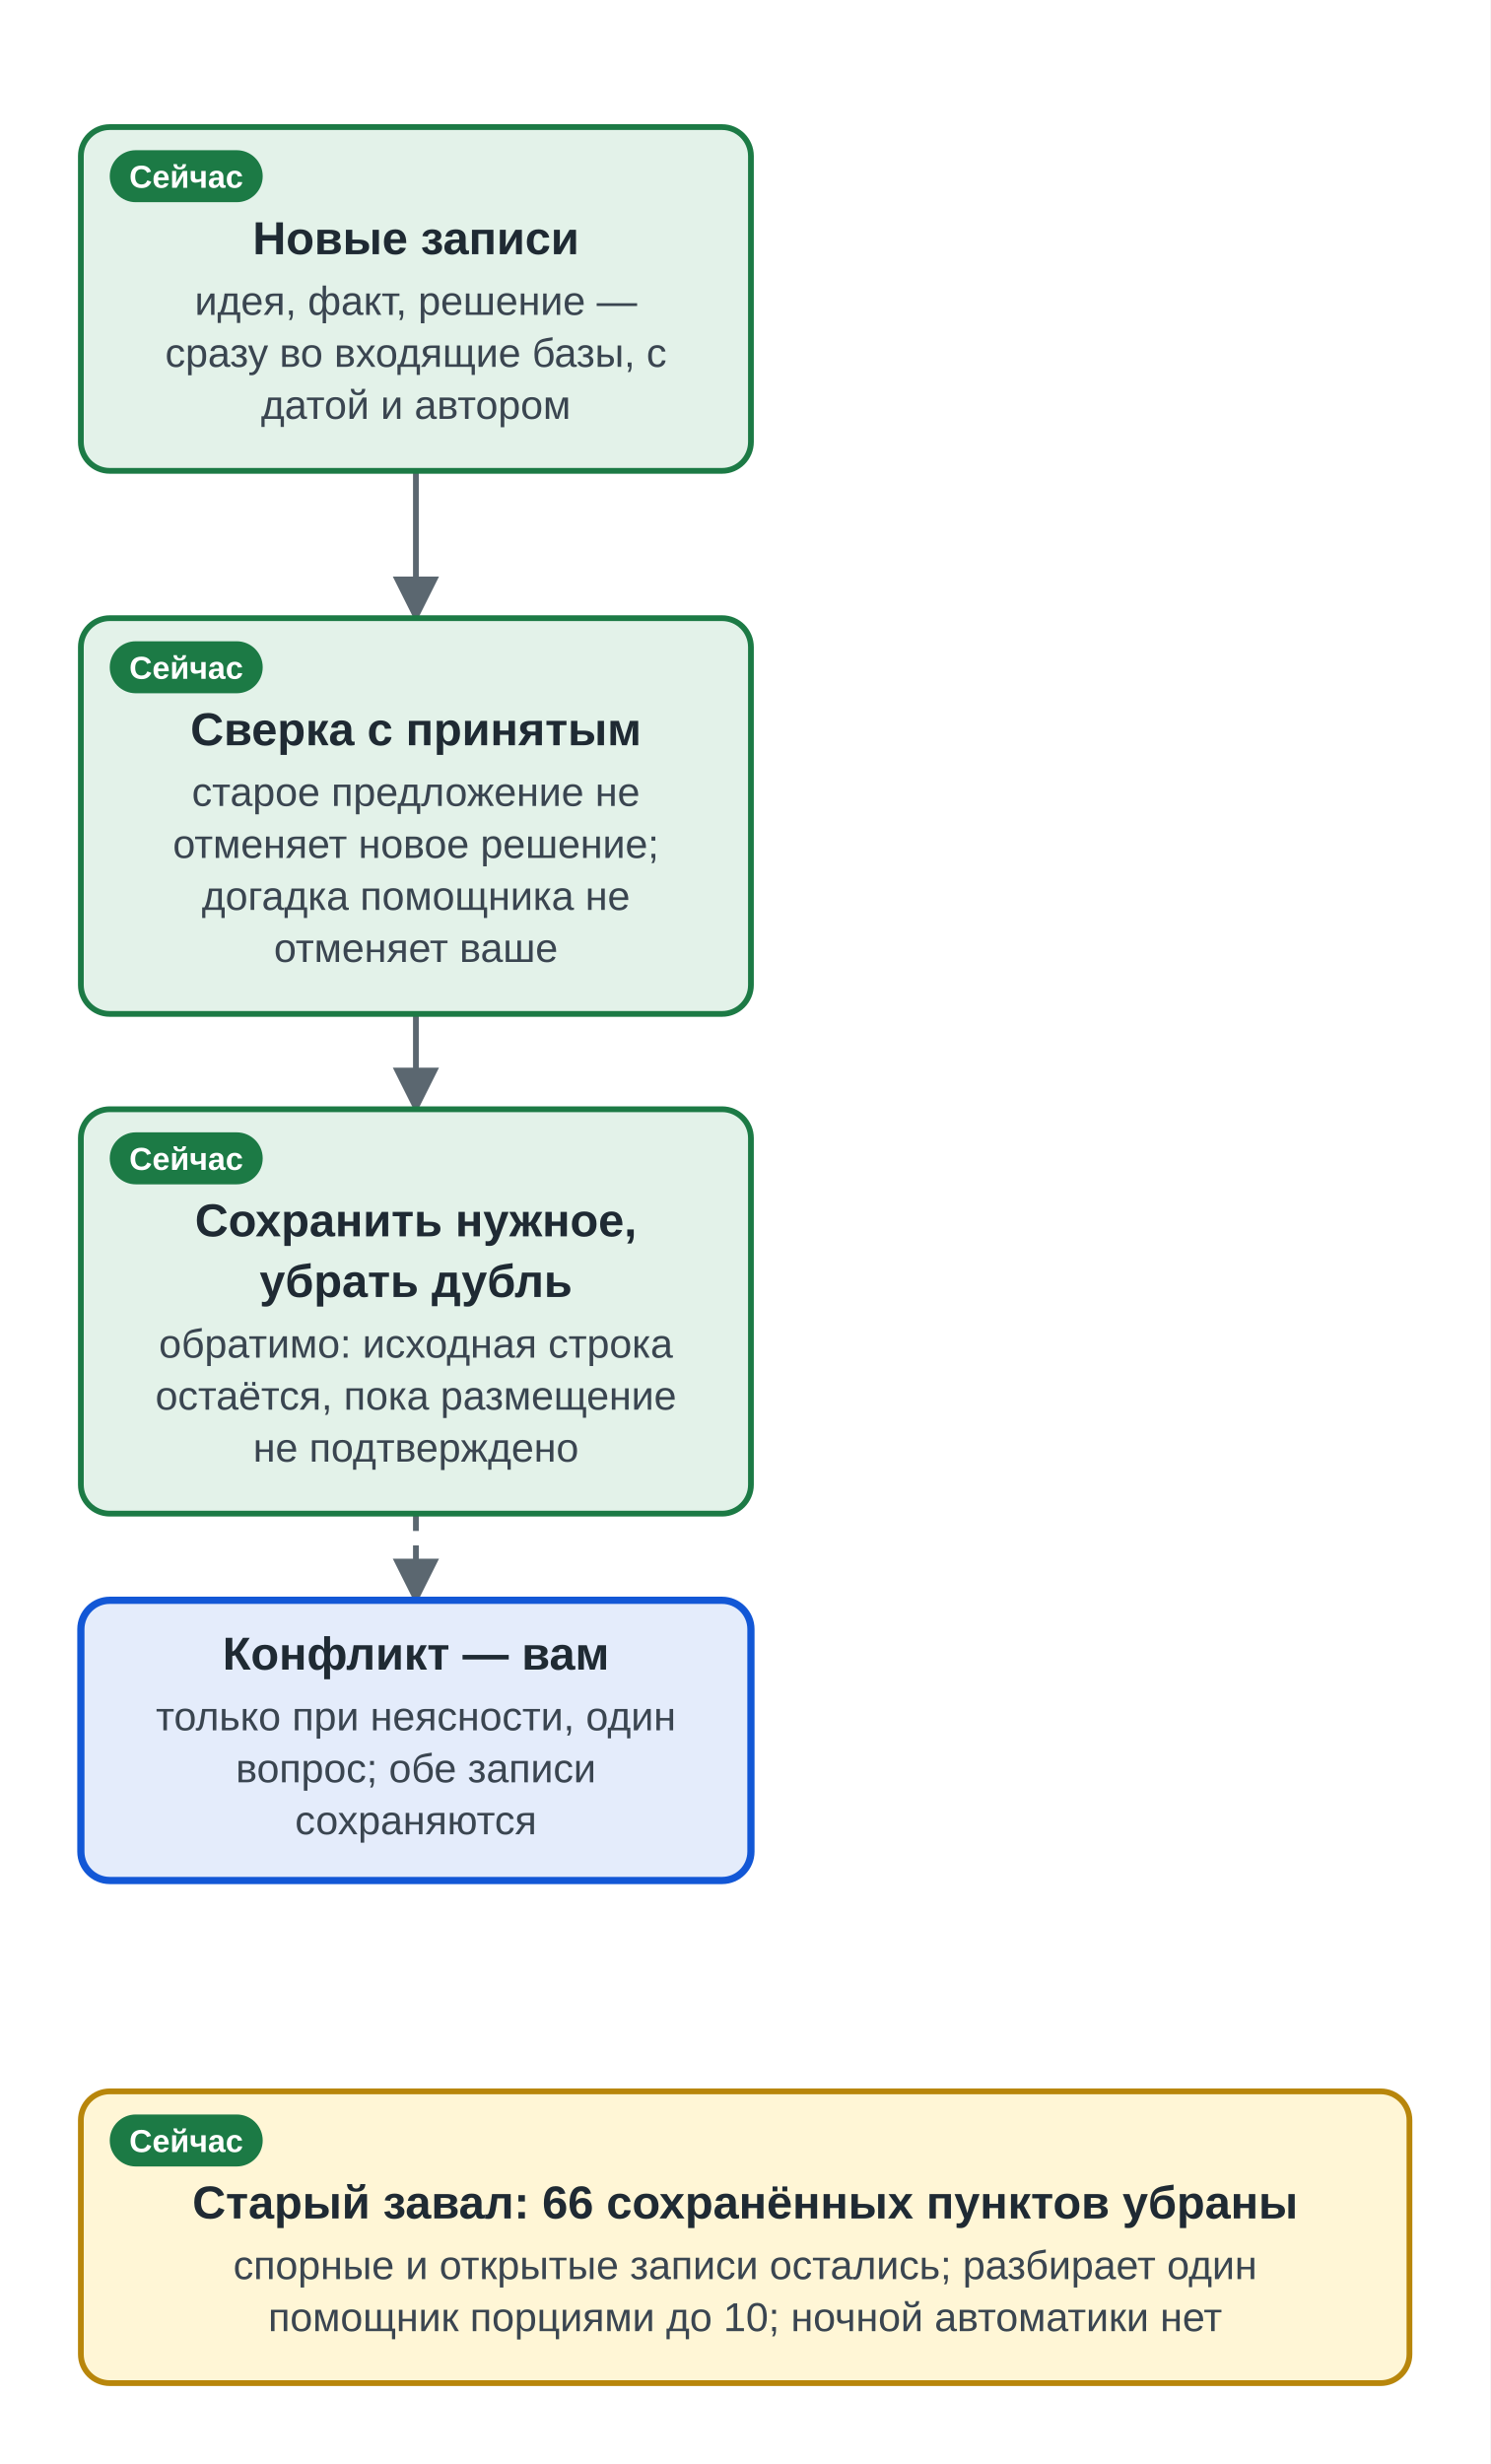
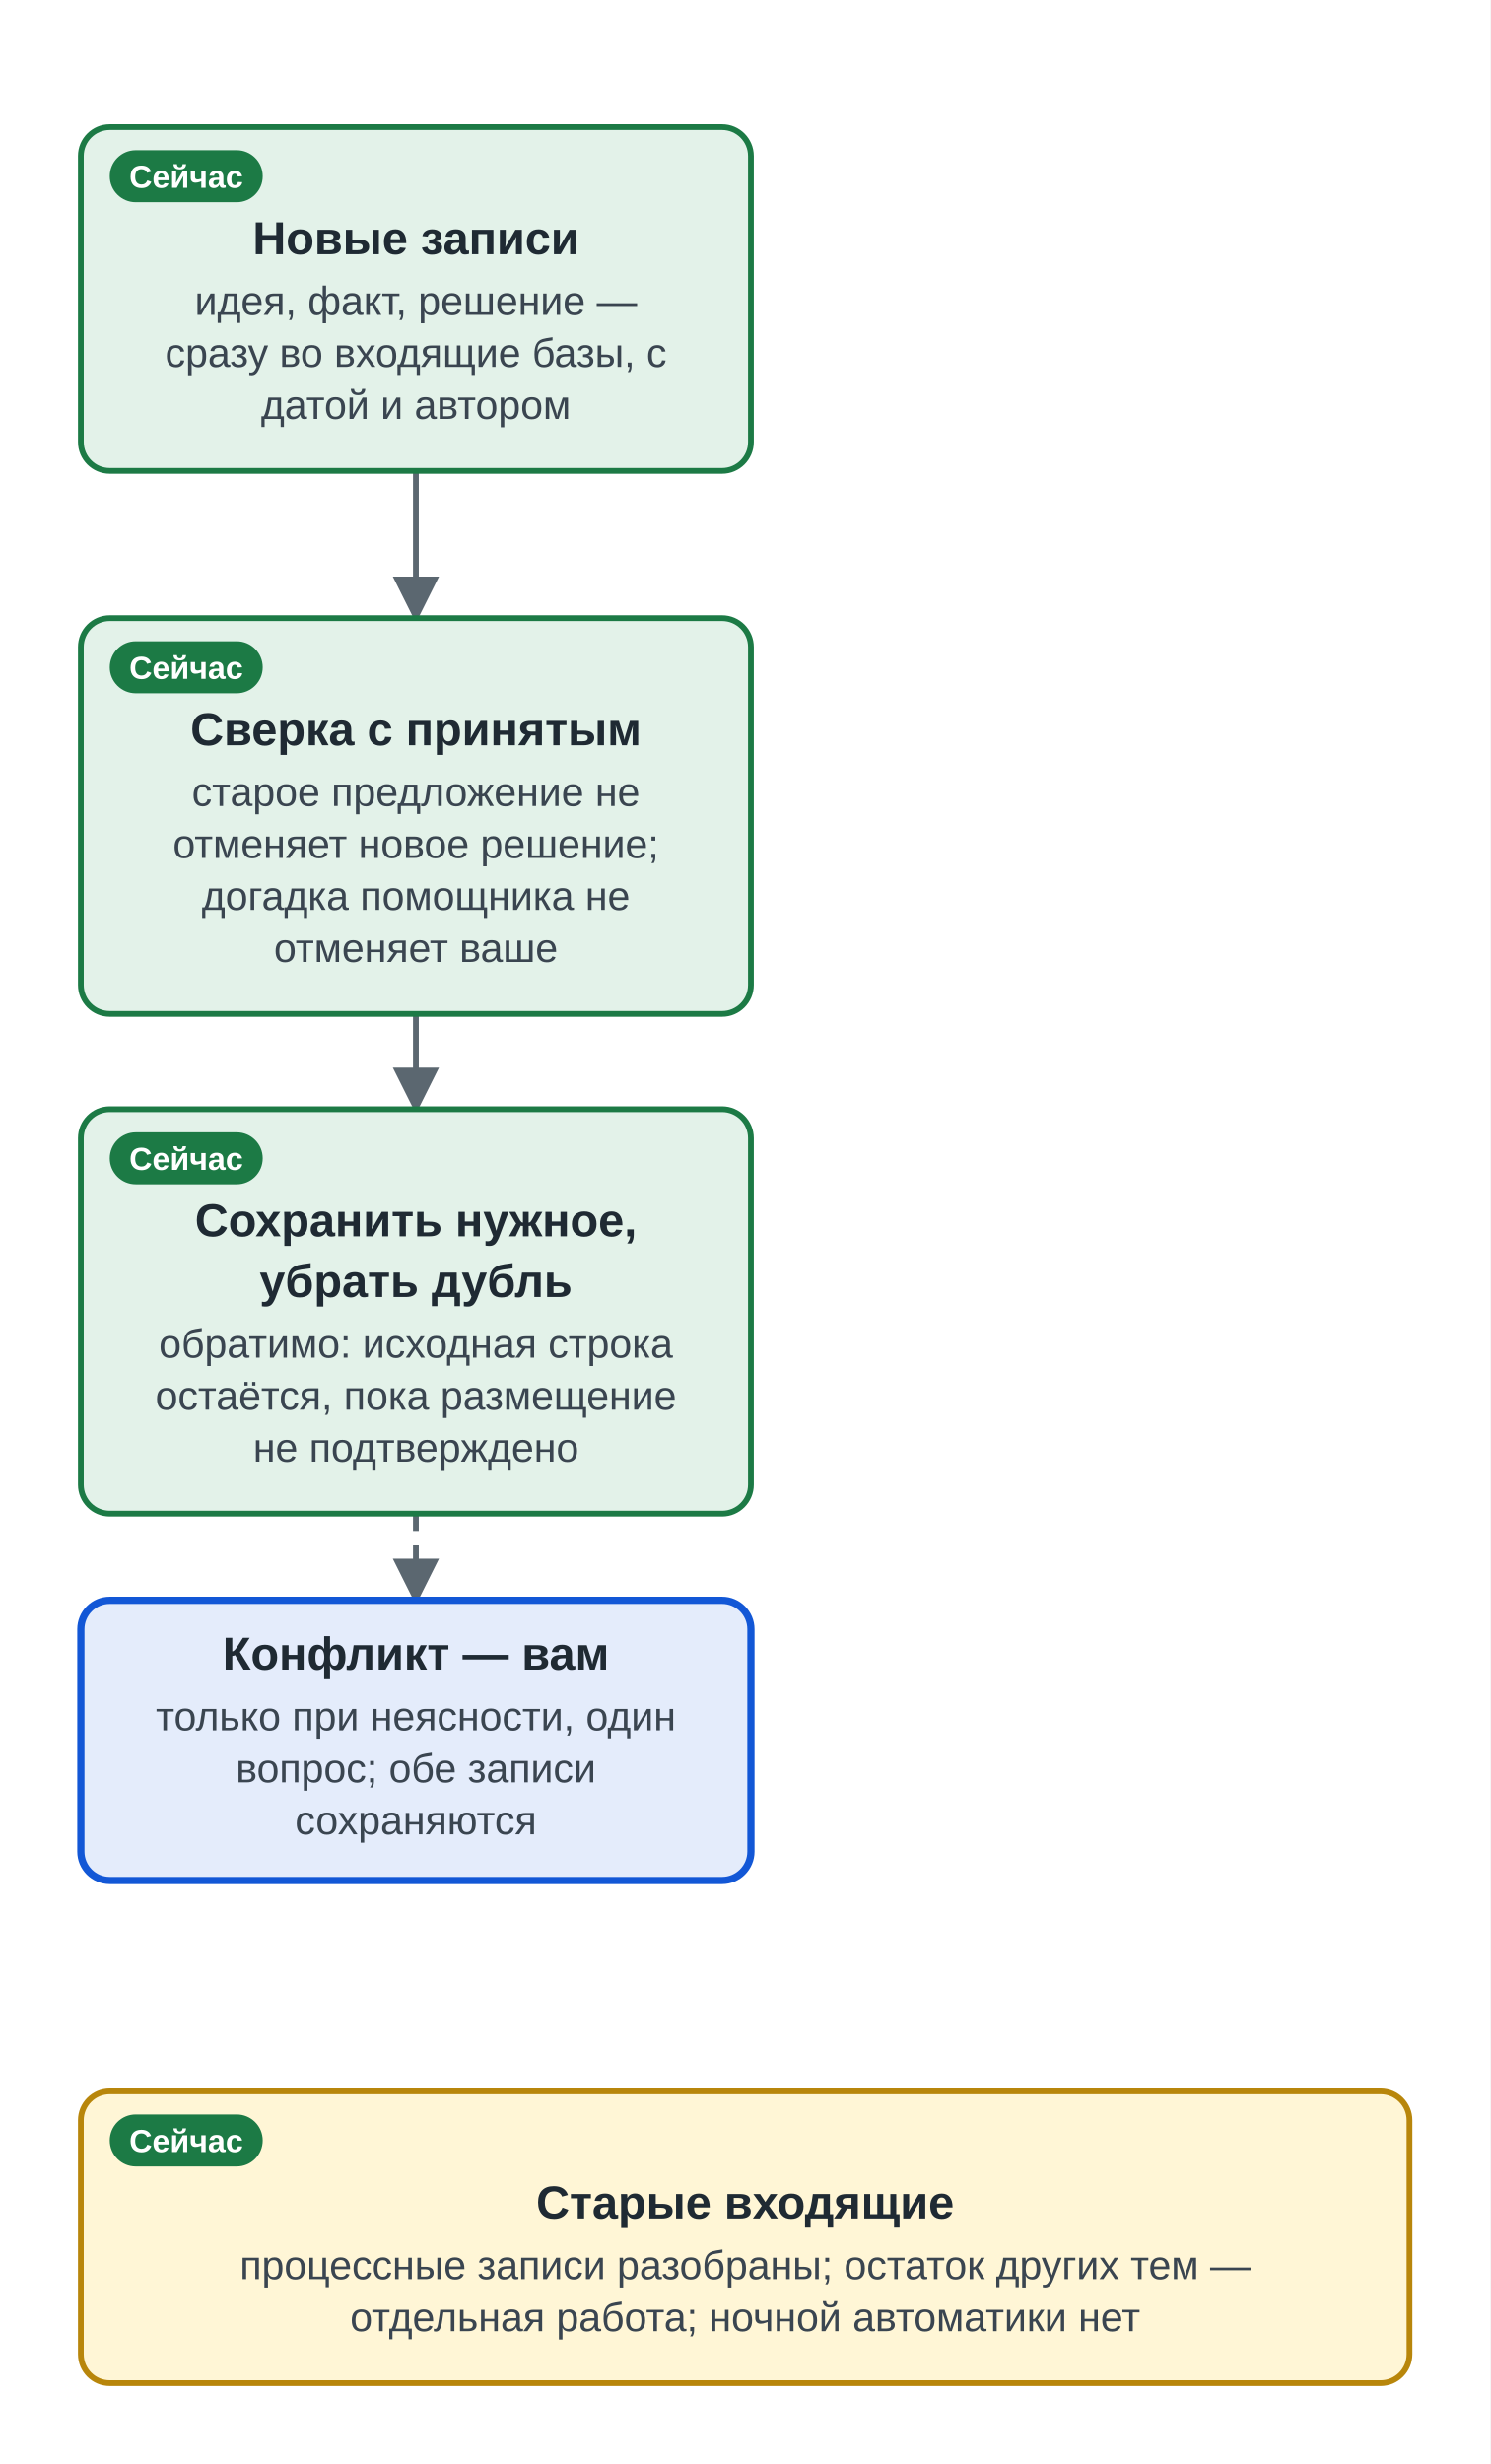
<svg xmlns="http://www.w3.org/2000/svg" viewBox="0 0 516 853" width="516" height="853" font-family="Segoe UI, Arial, sans-serif" font-size="16" role="img" aria-label="Как ведётся база">
  <defs>
    <marker id="ai-base-v-arr" viewBox="0 0 10 10" refX="9" refY="5" markerWidth="8" markerHeight="8" orient="auto-start-reverse">
      <path d="M 0 0 L 10 5 L 0 10 z" fill="#5b6770" />
    </marker>
  </defs>
  <rect x="0" y="0" width="516" height="853" fill="#ffffff" />
  <path d="M 144 163 L 144 214" fill="none" stroke="#5b6770" stroke-width="2" marker-end="url(#ai-base-v-arr)" />
  <path d="M 144 351 L 144 384" fill="none" stroke="#5b6770" stroke-width="2" marker-end="url(#ai-base-v-arr)" />
  <path d="M 144 524 L 144 554" fill="none" stroke="#5b6770" stroke-width="2" stroke-dasharray="6 5" marker-end="url(#ai-base-v-arr)" />
  <rect x="28" y="44" width="232" height="119" rx="10" fill="#e3f2e9" stroke="#1c7a45" stroke-width="2" />
  <rect x="38" y="52" width="52.96" height="18" rx="9" fill="#1c7a45" />
  <text x="64.48" y="65" text-anchor="middle" font-size="11" font-weight="700" fill="#fff">Сейчас</text>
  <text x="144" y="88" text-anchor="middle" font-weight="700" fill="#1f2a33">Новые записи</text>
  <text x="144" y="109" text-anchor="middle" font-size="14" fill="#3a4550">идея, факт, решение —</text>
  <text x="144" y="127" text-anchor="middle" font-size="14" fill="#3a4550">сразу во входящие базы, с</text>
  <text x="144" y="145" text-anchor="middle" font-size="14" fill="#3a4550">датой и автором</text>
  <rect x="28" y="214" width="232" height="137" rx="10" fill="#e3f2e9" stroke="#1c7a45" stroke-width="2" />
  <rect x="38" y="222" width="52.96" height="18" rx="9" fill="#1c7a45" />
  <text x="64.48" y="235" text-anchor="middle" font-size="11" font-weight="700" fill="#fff">Сейчас</text>
  <text x="144" y="258" text-anchor="middle" font-weight="700" fill="#1f2a33">Сверка с принятым</text>
  <text x="144" y="279" text-anchor="middle" font-size="14" fill="#3a4550">старое предложение не</text>
  <text x="144" y="297" text-anchor="middle" font-size="14" fill="#3a4550">отменяет новое решение;</text>
  <text x="144" y="315" text-anchor="middle" font-size="14" fill="#3a4550">догадка помощника не</text>
  <text x="144" y="333" text-anchor="middle" font-size="14" fill="#3a4550">отменяет ваше</text>
  <rect x="28" y="384" width="232" height="140" rx="10" fill="#e3f2e9" stroke="#1c7a45" stroke-width="2" />
  <rect x="38" y="392" width="52.96" height="18" rx="9" fill="#1c7a45" />
  <text x="64.48" y="405" text-anchor="middle" font-size="11" font-weight="700" fill="#fff">Сейчас</text>
  <text x="144" y="428" text-anchor="middle" font-weight="700" fill="#1f2a33">Сохранить нужное,</text>
  <text x="144" y="449" text-anchor="middle" font-weight="700" fill="#1f2a33">убрать дубль</text>
  <text x="144" y="470" text-anchor="middle" font-size="14" fill="#3a4550">обратимо: исходная строка</text>
  <text x="144" y="488" text-anchor="middle" font-size="14" fill="#3a4550">остаётся, пока размещение</text>
  <text x="144" y="506" text-anchor="middle" font-size="14" fill="#3a4550">не подтверждено</text>
  <rect x="28" y="554" width="232" height="97" rx="10" fill="#e4ecfb" stroke="#1257d6" stroke-width="2.5" />
  <text x="144" y="578" text-anchor="middle" font-weight="700" fill="#1f2a33">Конфликт — вам</text>
  <text x="144" y="599" text-anchor="middle" font-size="14" fill="#3a4550">только при неясности, один</text>
  <text x="144" y="617" text-anchor="middle" font-size="14" fill="#3a4550">вопрос; обе записи</text>
  <text x="144" y="635" text-anchor="middle" font-size="14" fill="#3a4550">сохраняются</text>
  <rect x="28" y="724" width="460" height="101" rx="10" fill="#fff6d6" stroke="#b8860b" stroke-width="2" />
  <rect x="38" y="732" width="52.96" height="18" rx="9" fill="#1c7a45" />
  <text x="64.48" y="745" text-anchor="middle" font-size="11" font-weight="700" fill="#fff">Сейчас</text>
-   <text x="258" y="768" text-anchor="middle" font-weight="700" fill="#1f2a33">Старый завал: 66 сохранённых пунктов убраны</text>
-   <text x="258" y="789" text-anchor="middle" font-size="14" fill="#3a4550">спорные и открытые записи остались; разбирает один</text>
-   <text x="258" y="807" text-anchor="middle" font-size="14" fill="#3a4550">помощник порциями до 10; ночной автоматики нет</text>
+   <text x="258" y="768" text-anchor="middle" font-weight="700" fill="#1f2a33">Старые входящие</text>
+   <text x="258" y="789" text-anchor="middle" font-size="14" fill="#3a4550">процессные записи разобраны; остаток других тем —</text>
+   <text x="258" y="807" text-anchor="middle" font-size="14" fill="#3a4550">отдельная работа; ночной автоматики нет</text>
</svg>
